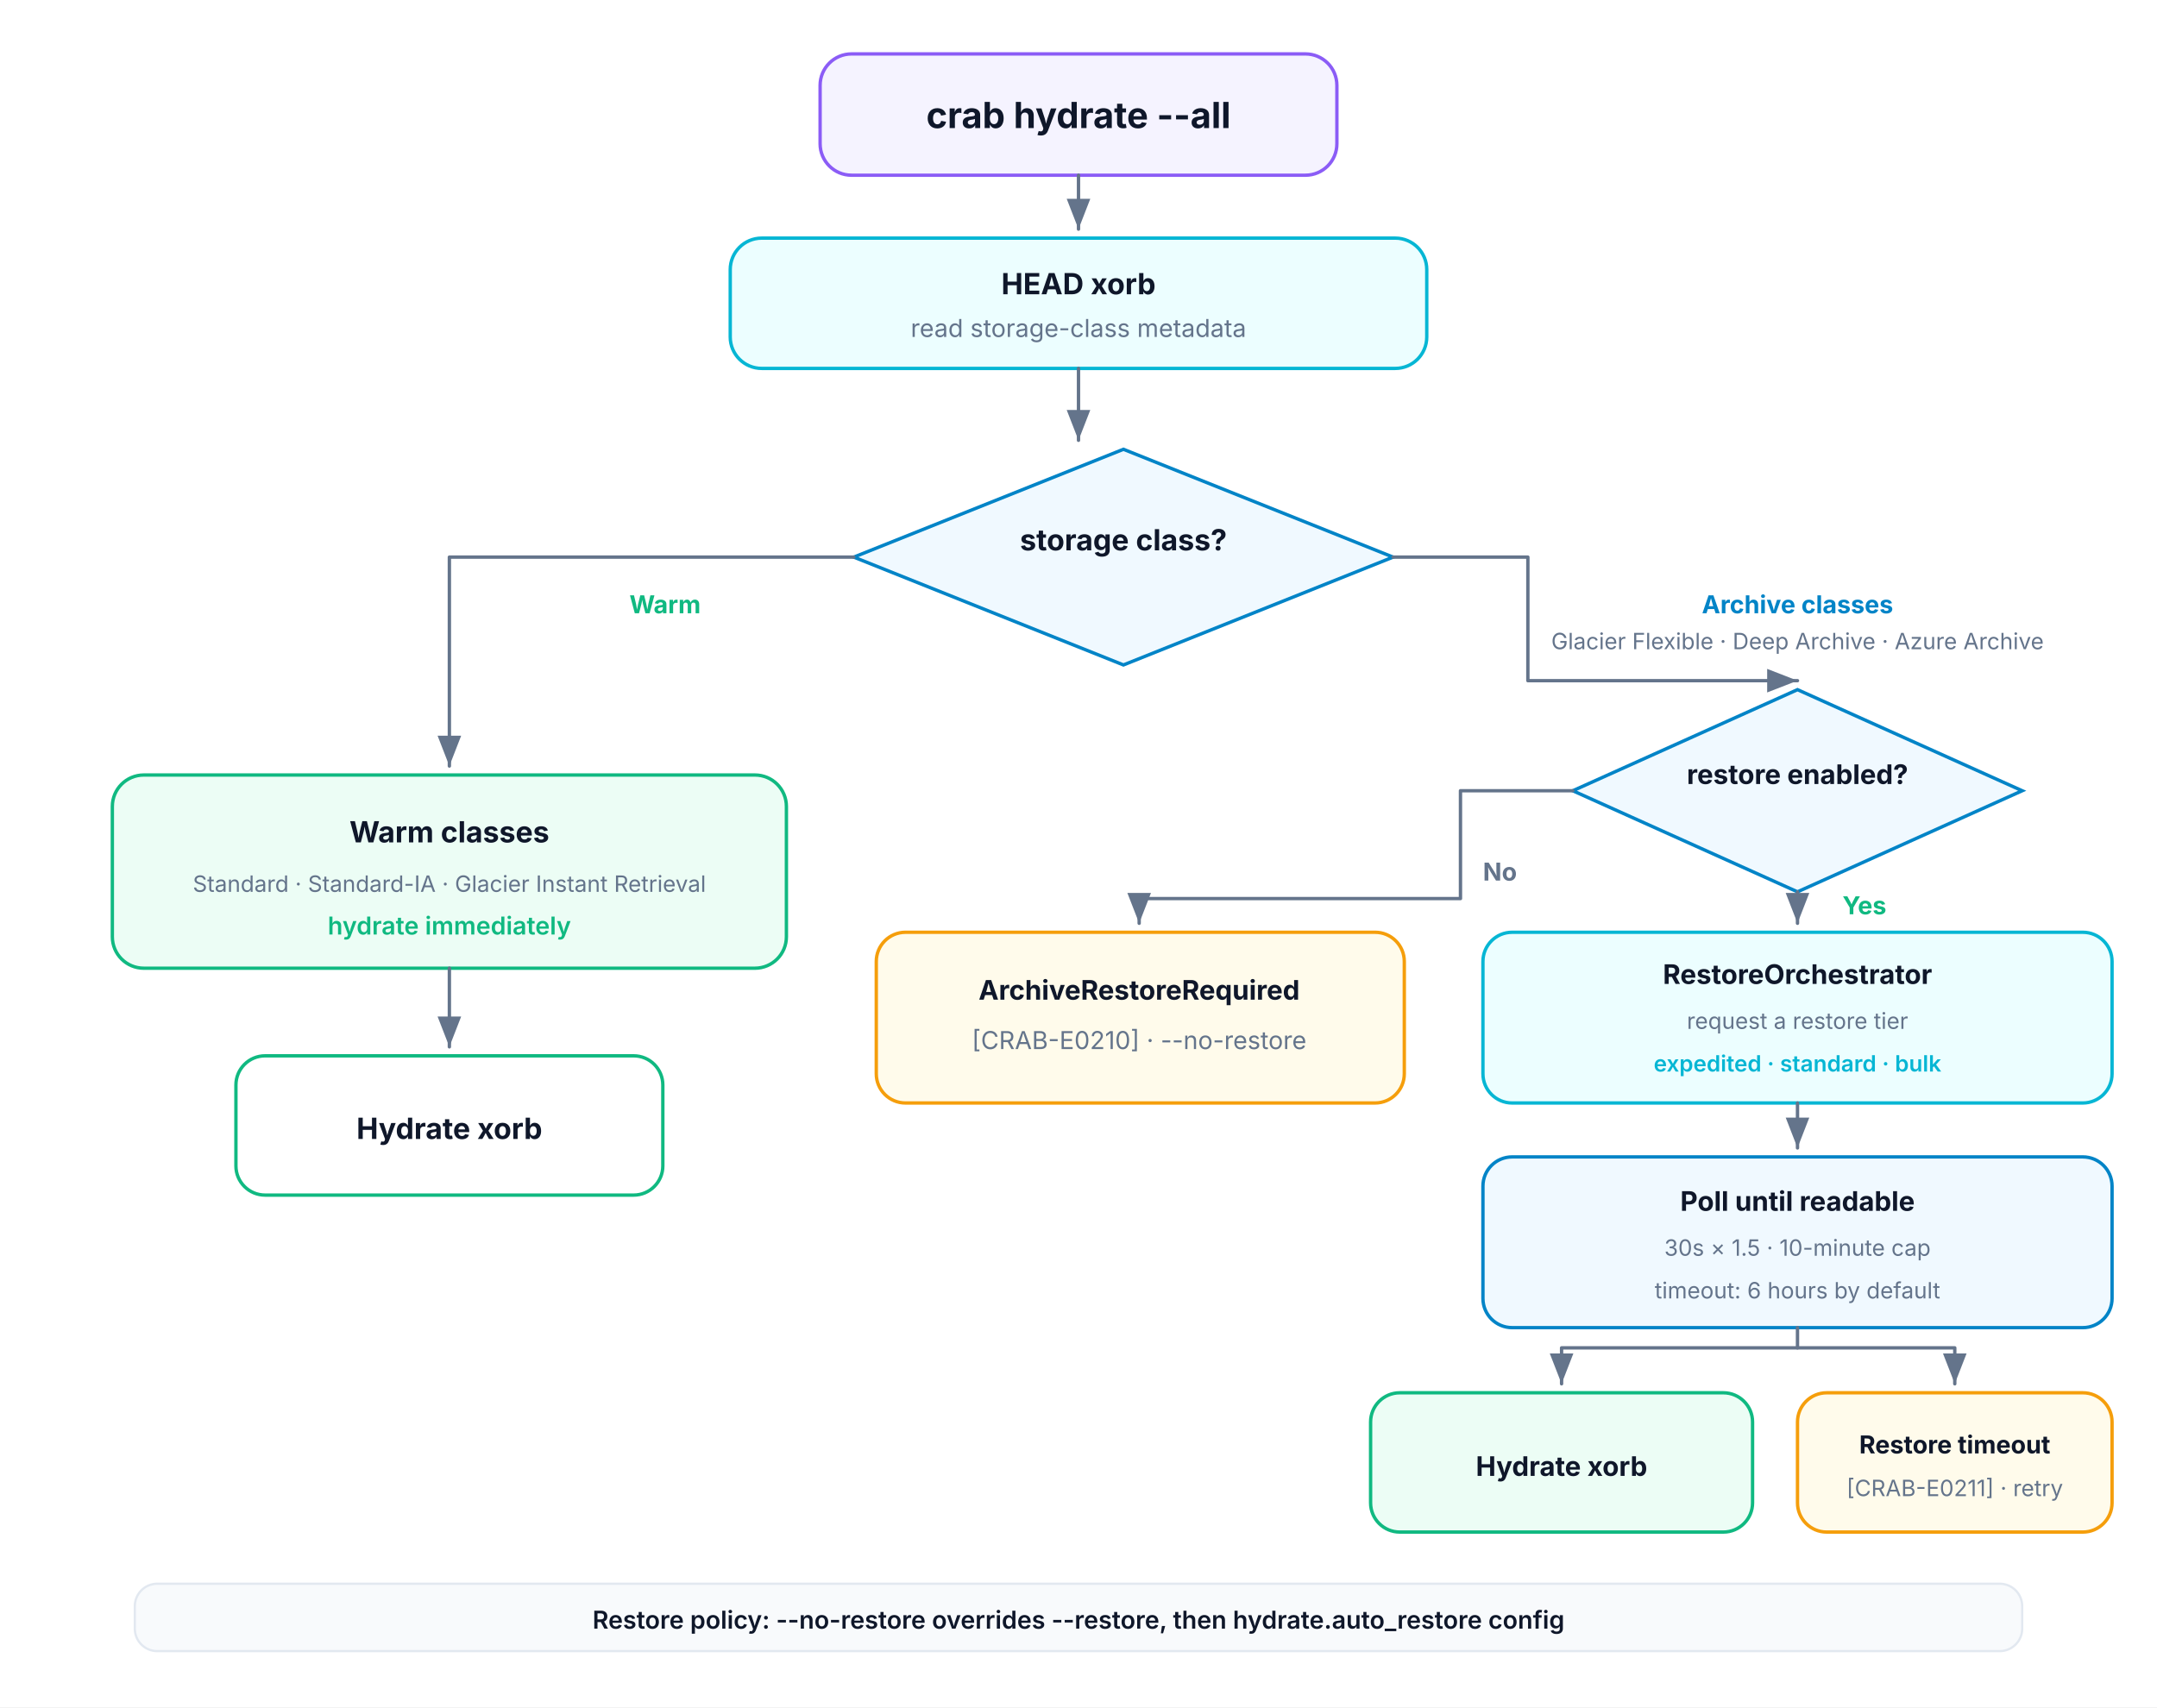
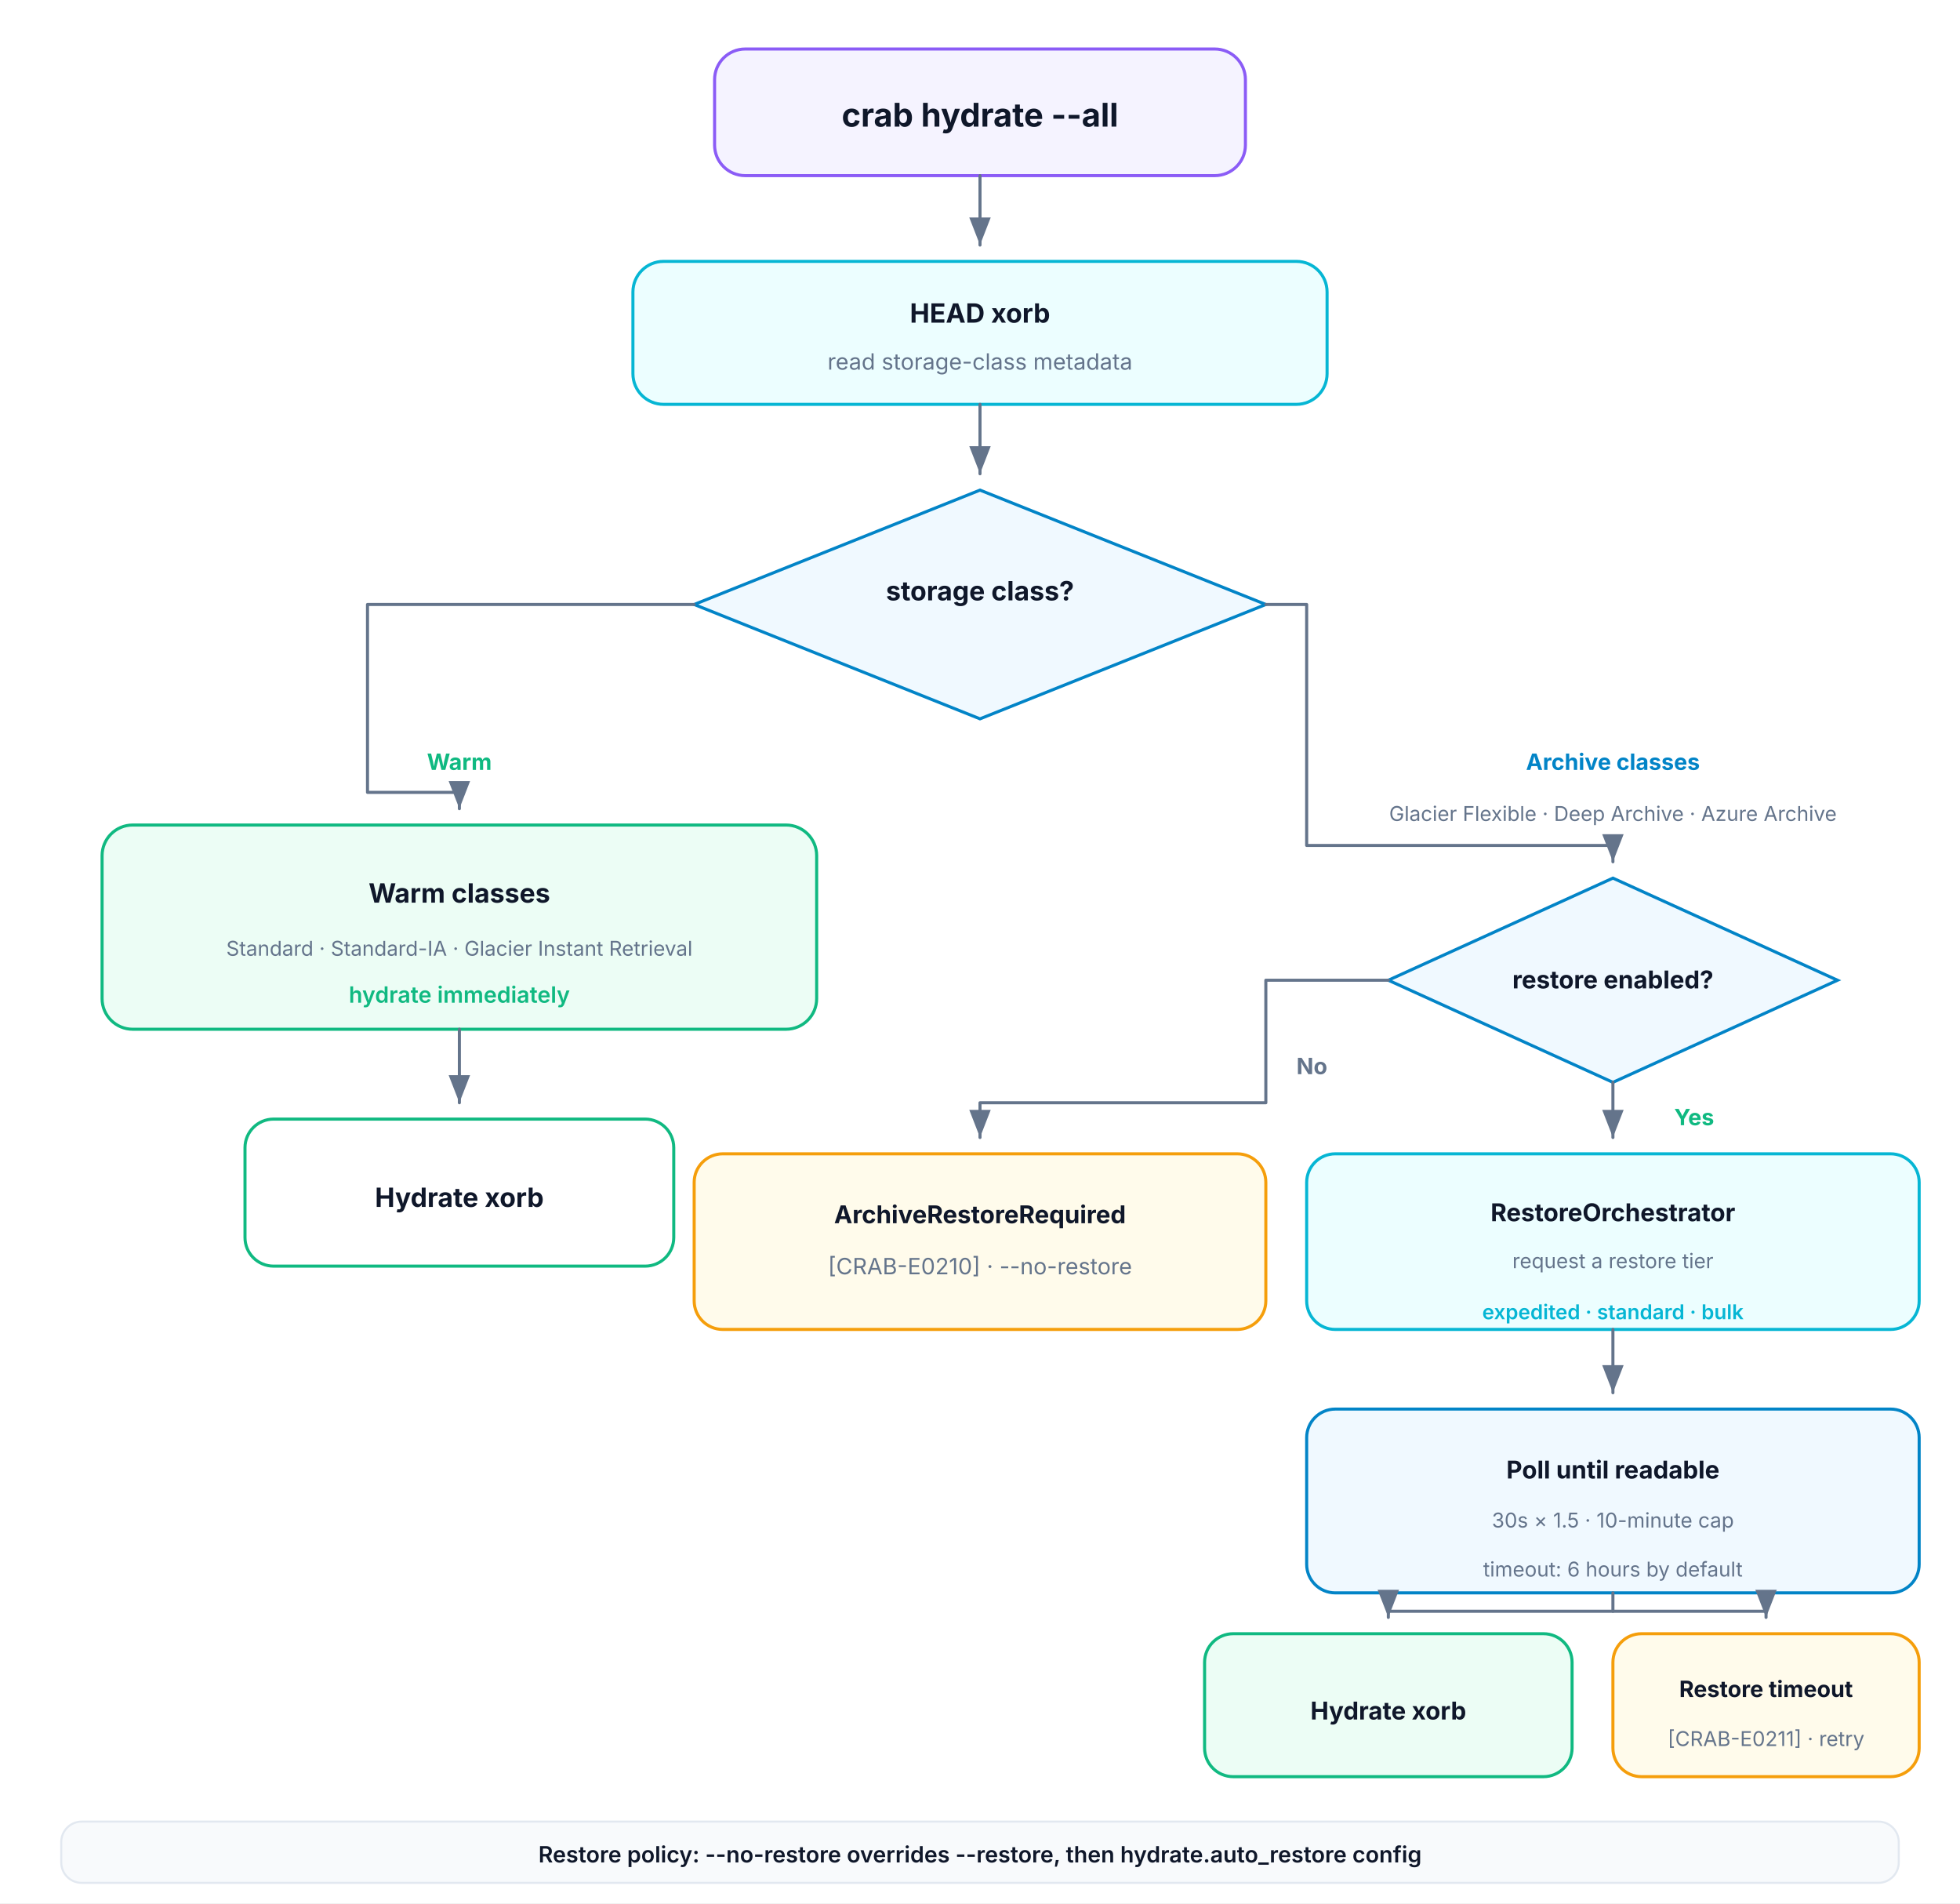
- <svg xmlns="http://www.w3.org/2000/svg" viewBox="0 0 960 760" width="960" height="760" role="img" aria-labelledby="restore-title restore-desc">
+ <svg xmlns="http://www.w3.org/2000/svg" viewBox="0 0 960 932" width="960" height="932" role="img" aria-labelledby="restore-title restore-desc">
  <defs>
    <marker id="arrowhead" markerWidth="9" markerHeight="7" refX="9" refY="3.5" orient="auto">
      <polygon points="0 0, 9 3.5, 0 7" fill="#64748B" />
    </marker>
  </defs>
-   <rect width="960" height="760" fill="#FFFFFF" />
+   <rect width="960" height="932" fill="#FFFFFF" />
  <g id="entry">
-     <rect x="365" y="24" width="230" height="54" rx="14" fill="#F5F3FF" stroke="#8B5CF6" stroke-width="1.5" />
-     <text x="480" y="57" text-anchor="middle" font-family="Inter, ui-sans-serif, system-ui, sans-serif" font-size="16" font-weight="700" fill="#0F172A">crab hydrate --all</text>
-     <rect x="325" y="106" width="310" height="58" rx="14" fill="#ECFEFF" stroke="#06B6D4" stroke-width="1.5" />
-     <text x="480" y="131" text-anchor="middle" font-family="Inter, ui-sans-serif, system-ui, sans-serif" font-size="13" font-weight="700" fill="#0F172A">HEAD xorb</text>
-     <text x="480" y="150" text-anchor="middle" font-family="Inter, ui-sans-serif, system-ui, sans-serif" font-size="11" fill="#64748B">read storage-class metadata</text>
-     <polygon points="500,200 620,248 500,296 380,248" fill="#F0F9FF" stroke="#0284C7" stroke-width="1.5" />
-     <text x="500" y="245" text-anchor="middle" font-family="Inter, ui-sans-serif, system-ui, sans-serif" font-size="13" font-weight="700" fill="#0F172A">storage class?</text>
+     <rect x="350" y="24" width="260" height="62" rx="15" fill="#F5F3FF" stroke="#8B5CF6" stroke-width="1.5" />
+     <text x="480" y="62" text-anchor="middle" font-family="Inter, ui-sans-serif, system-ui, sans-serif" font-size="16" font-weight="700" fill="#0F172A">crab hydrate --all</text>
+     <rect x="310" y="128" width="340" height="70" rx="15" fill="#ECFEFF" stroke="#06B6D4" stroke-width="1.5" />
+     <text x="480" y="158" text-anchor="middle" font-family="Inter, ui-sans-serif, system-ui, sans-serif" font-size="13" font-weight="700" fill="#0F172A">HEAD xorb</text>
+     <text x="480" y="181" text-anchor="middle" font-family="Inter, ui-sans-serif, system-ui, sans-serif" font-size="11" fill="#64748B">read storage-class metadata</text>
+     <polygon points="480,240 620,296 480,352 340,296" fill="#F0F9FF" stroke="#0284C7" stroke-width="1.5" />
+     <text x="480" y="294" text-anchor="middle" font-family="Inter, ui-sans-serif, system-ui, sans-serif" font-size="13" font-weight="700" fill="#0F172A">storage class?</text>
  </g>
  <g id="warm-path">
-     <text x="296" y="273" text-anchor="middle" font-family="Inter, ui-sans-serif, system-ui, sans-serif" font-size="11" font-weight="700" fill="#10B981">Warm</text>
-     <rect x="50" y="345" width="300" height="86" rx="14" fill="#ECFDF5" stroke="#10B981" stroke-width="1.5" />
-     <text x="200" y="375" text-anchor="middle" font-family="Inter, ui-sans-serif, system-ui, sans-serif" font-size="13" font-weight="700" fill="#0F172A">Warm classes</text>
-     <text x="200" y="397" text-anchor="middle" font-family="Inter, ui-sans-serif, system-ui, sans-serif" font-size="10" fill="#64748B">Standard · Standard-IA · Glacier Instant Retrieval</text>
-     <text x="200" y="416" text-anchor="middle" font-family="Inter, ui-sans-serif, system-ui, sans-serif" font-size="11" font-weight="600" fill="#10B981">hydrate immediately</text>
-     <rect x="105" y="470" width="190" height="62" rx="13" fill="#FFFFFF" stroke="#10B981" stroke-width="1.5" />
-     <text x="200" y="507" text-anchor="middle" font-family="Inter, ui-sans-serif, system-ui, sans-serif" font-size="13" font-weight="700" fill="#0F172A">Hydrate xorb</text>
+     <text x="225" y="377" text-anchor="middle" font-family="Inter, ui-sans-serif, system-ui, sans-serif" font-size="11" font-weight="700" fill="#10B981">Warm</text>
+     <rect x="50" y="404" width="350" height="100" rx="15" fill="#ECFDF5" stroke="#10B981" stroke-width="1.5" />
+     <text x="225" y="442" text-anchor="middle" font-family="Inter, ui-sans-serif, system-ui, sans-serif" font-size="13" font-weight="700" fill="#0F172A">Warm classes</text>
+     <text x="225" y="468" text-anchor="middle" font-family="Inter, ui-sans-serif, system-ui, sans-serif" font-size="10" fill="#64748B">Standard · Standard-IA · Glacier Instant Retrieval</text>
+     <text x="225" y="491" text-anchor="middle" font-family="Inter, ui-sans-serif, system-ui, sans-serif" font-size="11" font-weight="600" fill="#10B981">hydrate immediately</text>
+     <rect x="120" y="548" width="210" height="72" rx="14" fill="#FFFFFF" stroke="#10B981" stroke-width="1.5" />
+     <text x="225" y="591" text-anchor="middle" font-family="Inter, ui-sans-serif, system-ui, sans-serif" font-size="13" font-weight="700" fill="#0F172A">Hydrate xorb</text>
  </g>
  <g id="archive-path">
-     <text x="800" y="273" text-anchor="middle" font-family="Inter, ui-sans-serif, system-ui, sans-serif" font-size="11" font-weight="700" fill="#0284C7">Archive classes</text>
-     <text x="800" y="289" text-anchor="middle" font-family="Inter, ui-sans-serif, system-ui, sans-serif" font-size="10" fill="#64748B">Glacier Flexible · Deep Archive · Azure Archive</text>
-     <polygon points="800,307 900,352 800,397 700,352" fill="#F0F9FF" stroke="#0284C7" stroke-width="1.5" />
-     <text x="800" y="349" text-anchor="middle" font-family="Inter, ui-sans-serif, system-ui, sans-serif" font-size="12" font-weight="700" fill="#0F172A">restore enabled?</text>
-     <rect x="390" y="415" width="235" height="76" rx="13" fill="#FFFBEB" stroke="#F59E0B" stroke-width="1.5" />
-     <text x="507" y="445" text-anchor="middle" font-family="Inter, ui-sans-serif, system-ui, sans-serif" font-size="12" font-weight="700" fill="#0F172A">ArchiveRestoreRequired</text>
-     <text x="507" y="467" text-anchor="middle" font-family="Inter, ui-sans-serif, system-ui, sans-serif" font-size="11" fill="#64748B">[CRAB-E0210] · --no-restore</text>
-     <rect x="660" y="415" width="280" height="76" rx="13" fill="#ECFEFF" stroke="#06B6D4" stroke-width="1.5" />
-     <text x="800" y="438" text-anchor="middle" font-family="Inter, ui-sans-serif, system-ui, sans-serif" font-size="12" font-weight="700" fill="#0F172A">RestoreOrchestrator</text>
-     <text x="800" y="458" text-anchor="middle" font-family="Inter, ui-sans-serif, system-ui, sans-serif" font-size="10" fill="#64748B">request a restore tier</text>
-     <text x="800" y="477" text-anchor="middle" font-family="Inter, ui-sans-serif, system-ui, sans-serif" font-size="10" font-weight="600" fill="#06B6D4">expedited · standard · bulk</text>
-     <rect x="660" y="515" width="280" height="76" rx="13" fill="#F0F9FF" stroke="#0284C7" stroke-width="1.5" />
-     <text x="800" y="539" text-anchor="middle" font-family="Inter, ui-sans-serif, system-ui, sans-serif" font-size="12" font-weight="700" fill="#0F172A">Poll until readable</text>
-     <text x="800" y="559" text-anchor="middle" font-family="Inter, ui-sans-serif, system-ui, sans-serif" font-size="10" fill="#64748B">30s × 1.5 · 10-minute cap</text>
-     <text x="800" y="578" text-anchor="middle" font-family="Inter, ui-sans-serif, system-ui, sans-serif" font-size="10" fill="#64748B">timeout: 6 hours by default</text>
-     <rect x="610" y="620" width="170" height="62" rx="13" fill="#ECFDF5" stroke="#10B981" stroke-width="1.5" />
-     <text x="695" y="657" text-anchor="middle" font-family="Inter, ui-sans-serif, system-ui, sans-serif" font-size="12" font-weight="700" fill="#0F172A">Hydrate xorb</text>
-     <rect x="800" y="620" width="140" height="62" rx="13" fill="#FFFBEB" stroke="#F59E0B" stroke-width="1.5" />
-     <text x="870" y="647" text-anchor="middle" font-family="Inter, ui-sans-serif, system-ui, sans-serif" font-size="11" font-weight="700" fill="#0F172A">Restore timeout</text>
-     <text x="870" y="666" text-anchor="middle" font-family="Inter, ui-sans-serif, system-ui, sans-serif" font-size="10" fill="#64748B">[CRAB-E0211] · retry</text>
+     <text x="790" y="377" text-anchor="middle" font-family="Inter, ui-sans-serif, system-ui, sans-serif" font-size="11" font-weight="700" fill="#0284C7">Archive classes</text>
+     <text x="790" y="402" text-anchor="middle" font-family="Inter, ui-sans-serif, system-ui, sans-serif" font-size="10" fill="#64748B">Glacier Flexible · Deep Archive · Azure Archive</text>
+     <polygon points="790,430 900,480 790,530 680,480" fill="#F0F9FF" stroke="#0284C7" stroke-width="1.5" />
+     <text x="790" y="484" text-anchor="middle" font-family="Inter, ui-sans-serif, system-ui, sans-serif" font-size="12" font-weight="700" fill="#0F172A">restore enabled?</text>
+     <rect x="340" y="565" width="280" height="86" rx="14" fill="#FFFBEB" stroke="#F59E0B" stroke-width="1.5" />
+     <text x="480" y="599" text-anchor="middle" font-family="Inter, ui-sans-serif, system-ui, sans-serif" font-size="12" font-weight="700" fill="#0F172A">ArchiveRestoreRequired</text>
+     <text x="480" y="624" text-anchor="middle" font-family="Inter, ui-sans-serif, system-ui, sans-serif" font-size="11" fill="#64748B">[CRAB-E0210] · --no-restore</text>
+     <rect x="640" y="565" width="300" height="86" rx="14" fill="#ECFEFF" stroke="#06B6D4" stroke-width="1.5" />
+     <text x="790" y="598" text-anchor="middle" font-family="Inter, ui-sans-serif, system-ui, sans-serif" font-size="12" font-weight="700" fill="#0F172A">RestoreOrchestrator</text>
+     <text x="790" y="621" text-anchor="middle" font-family="Inter, ui-sans-serif, system-ui, sans-serif" font-size="10" fill="#64748B">request a restore tier</text>
+     <text x="790" y="646" text-anchor="middle" font-family="Inter, ui-sans-serif, system-ui, sans-serif" font-size="10" font-weight="600" fill="#06B6D4">expedited · standard · bulk</text>
+     <rect x="640" y="690" width="300" height="90" rx="14" fill="#F0F9FF" stroke="#0284C7" stroke-width="1.5" />
+     <text x="790" y="724" text-anchor="middle" font-family="Inter, ui-sans-serif, system-ui, sans-serif" font-size="12" font-weight="700" fill="#0F172A">Poll until readable</text>
+     <text x="790" y="748" text-anchor="middle" font-family="Inter, ui-sans-serif, system-ui, sans-serif" font-size="10" fill="#64748B">30s × 1.5 · 10-minute cap</text>
+     <text x="790" y="772" text-anchor="middle" font-family="Inter, ui-sans-serif, system-ui, sans-serif" font-size="10" fill="#64748B">timeout: 6 hours by default</text>
+     <rect x="590" y="800" width="180" height="70" rx="14" fill="#ECFDF5" stroke="#10B981" stroke-width="1.5" />
+     <text x="680" y="842" text-anchor="middle" font-family="Inter, ui-sans-serif, system-ui, sans-serif" font-size="12" font-weight="700" fill="#0F172A">Hydrate xorb</text>
+     <rect x="790" y="800" width="150" height="70" rx="14" fill="#FFFBEB" stroke="#F59E0B" stroke-width="1.5" />
+     <text x="865" y="831" text-anchor="middle" font-family="Inter, ui-sans-serif, system-ui, sans-serif" font-size="11" font-weight="700" fill="#0F172A">Restore timeout</text>
+     <text x="865" y="855" text-anchor="middle" font-family="Inter, ui-sans-serif, system-ui, sans-serif" font-size="10" fill="#64748B">[CRAB-E0211] · retry</text>
  </g>
  <g id="connections" fill="none" stroke="#64748B" stroke-width="1.5" stroke-linecap="round" stroke-linejoin="round">
-     <line x1="480" y1="78" x2="480" y2="102" marker-end="url(#arrowhead)" />
-     <line x1="480" y1="164" x2="480" y2="196" marker-end="url(#arrowhead)" />
-     <path d="M 380 248 H 200 V 341" marker-end="url(#arrowhead)" />
-     <line x1="200" y1="431" x2="200" y2="466" marker-end="url(#arrowhead)" />
-     <path d="M 620 248 H 680 V 303 H 800" marker-end="url(#arrowhead)" />
-     <path d="M 700 352 H 650 V 400 H 507 V 411" marker-end="url(#arrowhead)" />
-     <line x1="800" y1="397" x2="800" y2="411" marker-end="url(#arrowhead)" />
-     <line x1="800" y1="491" x2="800" y2="511" marker-end="url(#arrowhead)" />
-     <path d="M 800 591 V 600 H 695 V 616" marker-end="url(#arrowhead)" />
-     <path d="M 800 600 H 870 V 616" marker-end="url(#arrowhead)" />
+     <line x1="480" y1="86" x2="480" y2="120" marker-end="url(#arrowhead)" />
+     <line x1="480" y1="198" x2="480" y2="232" marker-end="url(#arrowhead)" />
+     <path d="M 340 296 H 180 V 388 H 225 V 396" marker-end="url(#arrowhead)" />
+     <line x1="225" y1="504" x2="225" y2="540" marker-end="url(#arrowhead)" />
+     <path d="M 620 296 H 640 V 414 H 790 V 422" marker-end="url(#arrowhead)" />
+     <path d="M 680 480 H 620 V 540 H 480 V 557" marker-end="url(#arrowhead)" />
+     <line x1="790" y1="530" x2="790" y2="557" marker-end="url(#arrowhead)" />
+     <line x1="790" y1="651" x2="790" y2="682" marker-end="url(#arrowhead)" />
+     <path d="M 790 780 V 789 H 680 V 792" marker-end="url(#arrowhead)" />
+     <path d="M 790 789 H 865 V 792" marker-end="url(#arrowhead)" />
  </g>
  <g id="branch-labels" font-family="Inter, ui-sans-serif, system-ui, sans-serif" font-size="11" font-weight="700" fill="#64748B">
-     <text x="660" y="392">No</text>
-     <text x="820" y="407" fill="#10B981">Yes</text>
+     <text x="635" y="526">No</text>
+     <text x="820" y="551" fill="#10B981">Yes</text>
  </g>
-   <rect x="60" y="705" width="840" height="30" rx="10" fill="#F8FAFC" stroke="#E2E8F0" stroke-width="1" />
-   <text x="480" y="725" text-anchor="middle" font-family="Inter, ui-sans-serif, system-ui, sans-serif" font-size="11" font-weight="600" fill="#0F172A">Restore policy: --no-restore overrides --restore, then hydrate.auto_restore config</text>
+   <rect x="30" y="892" width="900" height="30" rx="10" fill="#F8FAFC" stroke="#E2E8F0" stroke-width="1" />
+   <text x="480" y="912" text-anchor="middle" font-family="Inter, ui-sans-serif, system-ui, sans-serif" font-size="11" font-weight="600" fill="#0F172A">Restore policy: --no-restore overrides --restore, then hydrate.auto_restore config</text>
</svg>
